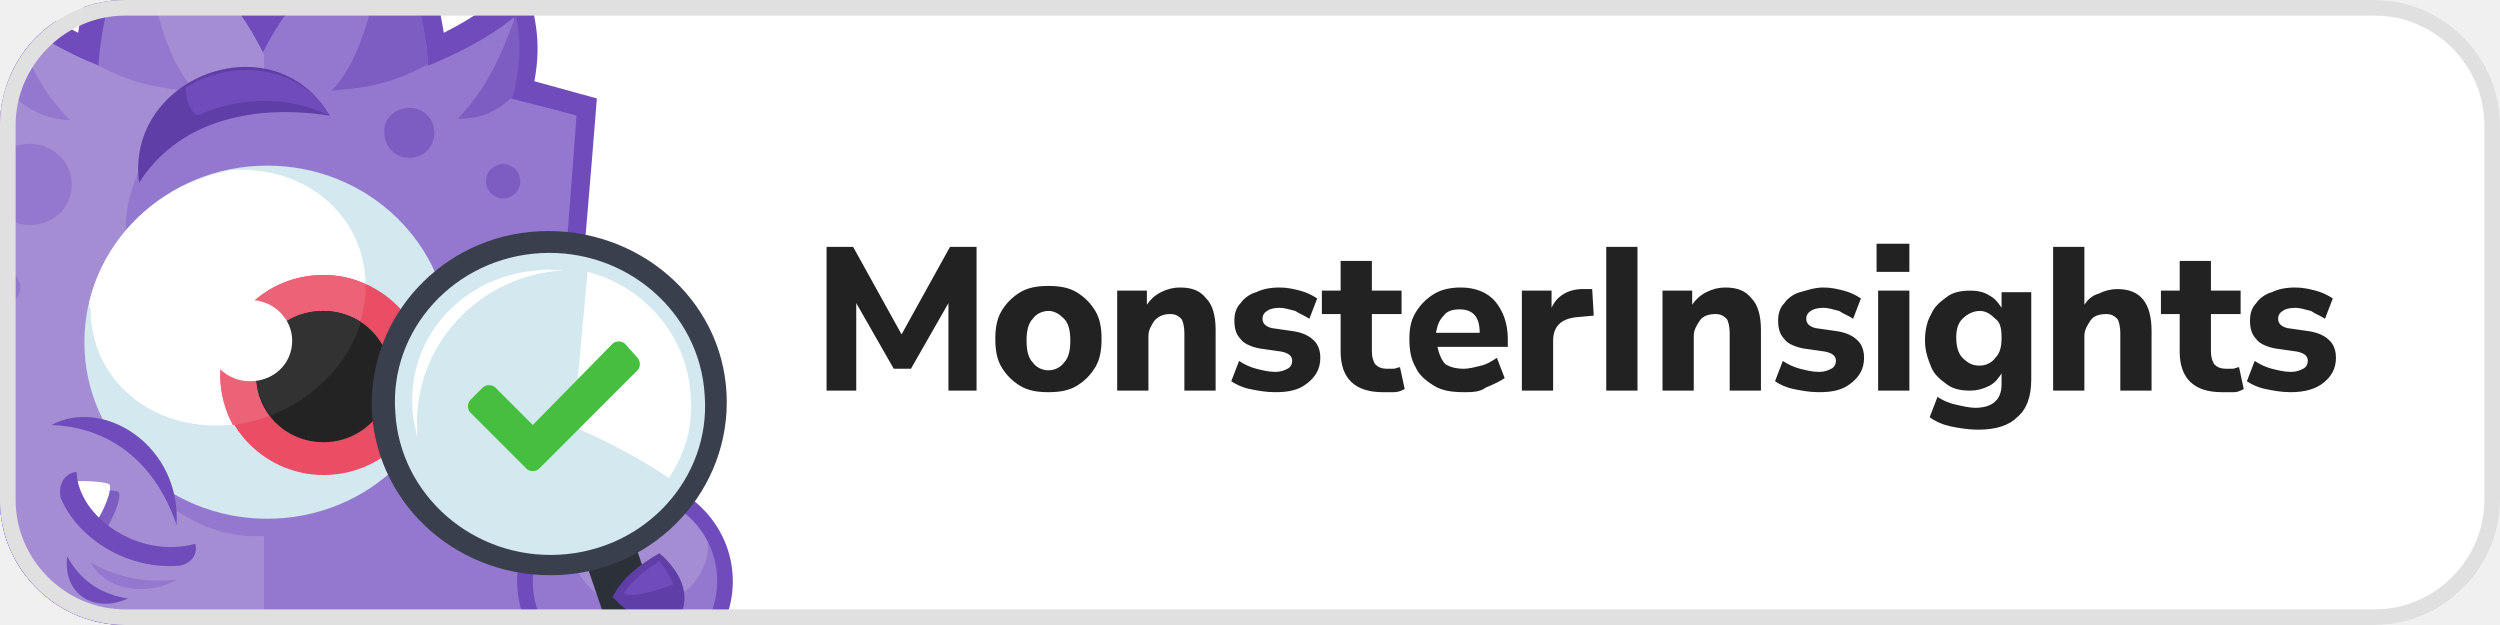
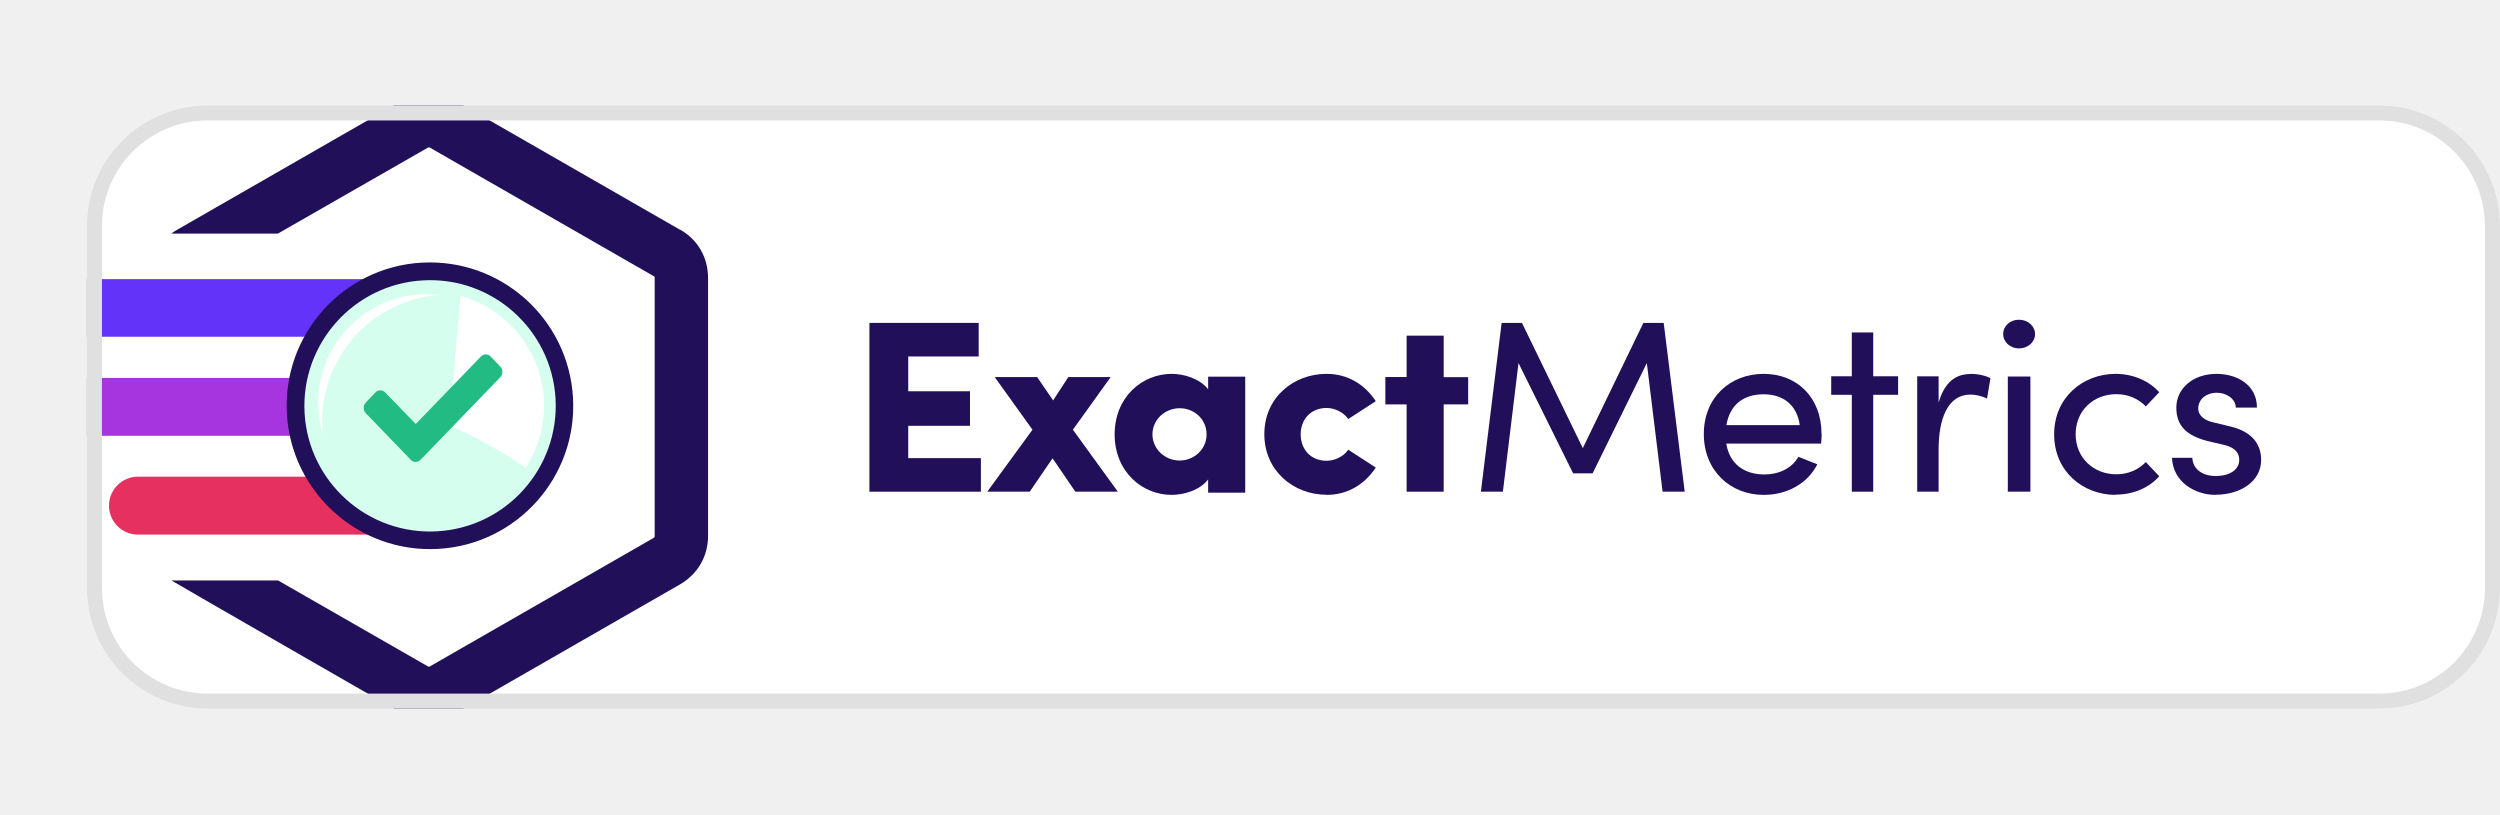
- <svg xmlns="http://www.w3.org/2000/svg" xmlns:xlink="http://www.w3.org/1999/xlink" width="160" height="40" version="1.1" id="Layer_1" x="0px" y="0px" viewBox="0 0 160 40" style="enable-background:new 0 0 160 40;" xml:space="preserve">
-   <style type="text/css">
- 	.st0{clip-path:url(#SVGID_00000052074645160200538270000007042186777931703428_);}
- 	.st1{fill:#FFFFFF;}
- 	.st2{fill:#222222;}
- 	.st3{fill:#6F4BBB;}
- 	.st4{fill:#7D5DC2;}
- 	.st5{fill:#9478CF;}
- 	.st6{fill:#A58DD4;}
- 	.st7{fill:#D3E8EF;}
- 	.st8{fill:#EA4E64;}
- 	.st9{fill:#EC6277;}
- 	.st10{fill:#232323;}
- 	.st11{fill:#323232;}
- 	.st12{fill:#5F3EA7;}
- 	.st13{fill:#2B3039;}
- 	.st14{fill:#393F4C;}
- 	.st15{fill:#46BF40;}
- 	.st16{fill:none;stroke:#E0E0E0;}
- </style>
-   <g>
-     <g>
-       <defs>
-         <path id="SVGID_1_" d="M8,0h144c4.4,0,8,3.6,8,8v24c0,4.4-3.6,8-8,8H8c-4.4,0-8-3.6-8-8V8C0,3.6,3.6,0,8,0z" />
-       </defs>
-       <clipPath id="SVGID_00000120549084214828064660000007291340498163833481_">
-         <use xlink:href="#SVGID_1_" style="overflow:visible;" />
-       </clipPath>
-       <g style="clip-path:url(#SVGID_00000120549084214828064660000007291340498163833481_);">
-         <path class="st1" d="M8,0h144c4.4,0,8,3.6,8,8v24c0,4.4-3.6,8-8,8H8c-4.4,0-8-3.6-8-8V8C0,3.6,3.6,0,8,0z" />
-         <path class="st2" d="M52.9,25v-9.2h1.7l3.1,5.6l3.1-5.6h1.7V25h-1.8v-5.6l-2.4,4.2h-1.1l-2.4-4.2V25H52.9z M67.1,25.1     c-0.7,0-1.3-0.1-1.8-0.4c-0.5-0.3-0.9-0.7-1.2-1.2c-0.3-0.5-0.4-1.1-0.4-1.8c0-0.7,0.1-1.3,0.4-1.8c0.3-0.5,0.7-0.9,1.2-1.2     c0.5-0.3,1.1-0.4,1.8-0.4s1.3,0.1,1.8,0.4c0.5,0.3,0.9,0.7,1.2,1.2c0.3,0.5,0.4,1.1,0.4,1.8c0,0.7-0.1,1.3-0.4,1.8     c-0.3,0.5-0.7,0.9-1.2,1.2C68.4,25,67.8,25.1,67.1,25.1z M67.1,23.7c0.4,0,0.8-0.2,1-0.5c0.3-0.3,0.4-0.8,0.4-1.4     c0-0.6-0.1-1.1-0.4-1.4c-0.3-0.3-0.6-0.5-1-0.5s-0.8,0.2-1,0.5c-0.3,0.3-0.4,0.8-0.4,1.4c0,0.6,0.1,1.1,0.4,1.4     C66.3,23.5,66.7,23.7,67.1,23.7z M71.5,25v-6.4h1.9v0.9c0.2-0.3,0.5-0.6,0.9-0.8c0.4-0.2,0.8-0.3,1.2-0.3c0.8,0,1.3,0.2,1.7,0.7     c0.4,0.4,0.6,1.1,0.6,2V25h-2v-3.7c0-0.4-0.1-0.8-0.2-0.9c-0.2-0.2-0.4-0.3-0.7-0.3c-0.4,0-0.7,0.1-1,0.4c-0.2,0.3-0.4,0.6-0.4,1     V25H71.5z M81.6,25.1c-0.6,0-1.1-0.1-1.6-0.2c-0.5-0.1-0.9-0.3-1.2-0.5l0.5-1.3c0.3,0.2,0.7,0.4,1.1,0.5c0.4,0.1,0.8,0.2,1.2,0.2     c0.4,0,0.6-0.1,0.8-0.2c0.2-0.1,0.3-0.3,0.3-0.5c0-0.3-0.2-0.5-0.7-0.6l-1.4-0.2c-0.5-0.1-1-0.3-1.2-0.6     c-0.3-0.3-0.4-0.7-0.4-1.2c0-0.4,0.1-0.8,0.4-1.1c0.2-0.3,0.6-0.6,1-0.7c0.4-0.2,0.9-0.3,1.5-0.3c0.5,0,0.9,0.1,1.3,0.2     c0.4,0.1,0.8,0.3,1.1,0.5l-0.5,1.3c-0.3-0.2-0.6-0.3-0.9-0.5c-0.4-0.1-0.7-0.2-1-0.2c-0.4,0-0.7,0.1-0.8,0.2     c-0.2,0.1-0.3,0.3-0.3,0.5c0,0.3,0.2,0.5,0.6,0.6l1.4,0.2c0.6,0.1,1,0.3,1.3,0.6c0.3,0.3,0.4,0.7,0.4,1.1c0,0.7-0.3,1.2-0.8,1.6     C83.1,25,82.4,25.1,81.6,25.1z M88.5,25.1c-1.8,0-2.7-0.9-2.7-2.6v-2.4h-1.2v-1.5h1.2v-1.9h2v1.9h1.9v1.5h-1.9v2.4     c0,0.4,0.1,0.6,0.2,0.8c0.2,0.2,0.4,0.3,0.8,0.3c0.1,0,0.2,0,0.4,0c0.1,0,0.3-0.1,0.4-0.1l0.3,1.4c-0.2,0.1-0.4,0.2-0.7,0.2     C89,25.1,88.7,25.1,88.5,25.1z M93.7,25.1c-0.8,0-1.4-0.1-1.9-0.4c-0.5-0.3-1-0.7-1.2-1.2c-0.3-0.5-0.4-1.1-0.4-1.8     c0-0.7,0.1-1.2,0.4-1.7c0.3-0.5,0.7-0.9,1.2-1.2c0.5-0.3,1.1-0.4,1.7-0.4c0.9,0,1.7,0.3,2.2,0.9c0.5,0.6,0.8,1.4,0.8,2.4v0.5H92     c0.1,0.5,0.3,0.9,0.5,1.1c0.3,0.2,0.7,0.3,1.2,0.3c0.3,0,0.7-0.1,1.1-0.2c0.4-0.1,0.7-0.3,1-0.5l0.5,1.3     c-0.3,0.2-0.7,0.4-1.2,0.6C94.7,25.1,94.2,25.1,93.7,25.1z M93.4,19.8c-0.4,0-0.8,0.1-1,0.4c-0.3,0.3-0.4,0.6-0.5,1.1h2.8     C94.7,20.3,94.3,19.8,93.4,19.8z M97.4,25v-6.4h1.9v1.1c0.3-0.7,1-1.2,2-1.2l0.6,0l0.1,1.7l-1.1,0.1c-1,0.1-1.5,0.6-1.5,1.5V25     H97.4z M102.8,25v-9.2h2V25H102.8z M106.4,25v-6.4h1.9v0.9c0.2-0.3,0.5-0.6,0.9-0.8c0.4-0.2,0.8-0.3,1.2-0.3     c0.8,0,1.3,0.2,1.7,0.7c0.4,0.4,0.6,1.1,0.6,2V25h-2v-3.7c0-0.4-0.1-0.8-0.2-0.9c-0.2-0.2-0.4-0.3-0.7-0.3c-0.4,0-0.8,0.1-1,0.4     c-0.2,0.3-0.4,0.6-0.4,1V25H106.4z M116.4,25.1c-0.6,0-1.1-0.1-1.6-0.2c-0.5-0.1-0.9-0.3-1.2-0.5l0.5-1.3     c0.3,0.2,0.7,0.4,1.1,0.5c0.4,0.1,0.8,0.2,1.2,0.2c0.4,0,0.6-0.1,0.8-0.2c0.2-0.1,0.3-0.3,0.3-0.5c0-0.3-0.2-0.5-0.7-0.6     l-1.4-0.2c-0.5-0.1-1-0.3-1.2-0.6c-0.3-0.3-0.4-0.7-0.4-1.2c0-0.4,0.1-0.8,0.4-1.1c0.2-0.3,0.6-0.6,1-0.7s0.9-0.3,1.5-0.3     c0.5,0,0.9,0.1,1.3,0.2c0.4,0.1,0.8,0.3,1.1,0.5l-0.5,1.3c-0.3-0.2-0.6-0.3-0.9-0.5c-0.4-0.1-0.7-0.2-1-0.2     c-0.4,0-0.7,0.1-0.8,0.2c-0.2,0.1-0.3,0.3-0.3,0.5c0,0.3,0.2,0.5,0.6,0.6l1.4,0.2c0.6,0.1,1,0.3,1.3,0.6c0.3,0.3,0.4,0.7,0.4,1.1     c0,0.7-0.3,1.2-0.8,1.6C117.9,25,117.2,25.1,116.4,25.1z M120.1,17.4v-1.8h2.1v1.8H120.1z M120.2,25v-6.4h2V25H120.2z      M126.6,27.5c-0.6,0-1.2-0.1-1.7-0.2c-0.5-0.1-1-0.3-1.4-0.6l0.5-1.3c0.3,0.2,0.7,0.4,1.2,0.5c0.4,0.1,0.9,0.2,1.2,0.2     c1.1,0,1.7-0.5,1.7-1.5v-0.7c-0.2,0.3-0.4,0.6-0.8,0.8c-0.4,0.2-0.8,0.3-1.2,0.3c-0.6,0-1.1-0.1-1.5-0.4c-0.4-0.3-0.8-0.6-1-1.1     c-0.2-0.5-0.4-1-0.4-1.7c0-0.6,0.1-1.2,0.4-1.7c0.2-0.5,0.6-0.8,1-1.1c0.4-0.3,0.9-0.4,1.5-0.4c0.5,0,0.9,0.1,1.2,0.3     c0.4,0.2,0.6,0.5,0.8,0.8v-1h1.9v5.6c0,1.1-0.3,1.9-0.9,2.4C128.6,27.2,127.8,27.5,126.6,27.5z M126.7,23.4c0.4,0,0.8-0.2,1-0.5     c0.3-0.3,0.4-0.7,0.4-1.3s-0.1-1-0.4-1.2c-0.3-0.3-0.6-0.5-1-0.5c-0.4,0-0.8,0.2-1.1,0.5c-0.3,0.3-0.4,0.7-0.4,1.2s0.1,1,0.4,1.3     S126.2,23.4,126.7,23.4z M131.4,25v-9.2h2v3.7c0.2-0.3,0.5-0.6,0.9-0.7c0.4-0.2,0.8-0.3,1.2-0.3c1.5,0,2.2,0.9,2.2,2.7V25h-2     v-3.7c0-0.4-0.1-0.8-0.2-0.9c-0.2-0.2-0.4-0.3-0.7-0.3c-0.4,0-0.8,0.1-1,0.4c-0.2,0.3-0.4,0.6-0.4,1V25H131.4z M142.2,25.1     c-1.8,0-2.7-0.9-2.7-2.6v-2.4h-1.2v-1.5h1.2v-1.9h2v1.9h1.9v1.5h-1.9v2.4c0,0.4,0.1,0.6,0.2,0.8c0.2,0.2,0.4,0.3,0.8,0.3     c0.1,0,0.2,0,0.4,0c0.1,0,0.3-0.1,0.4-0.1l0.3,1.4c-0.2,0.1-0.4,0.2-0.6,0.2C142.7,25.1,142.4,25.1,142.2,25.1z M146.6,25.1     c-0.6,0-1.1-0.1-1.6-0.2c-0.5-0.1-0.9-0.3-1.2-0.5l0.5-1.3c0.3,0.2,0.7,0.4,1.1,0.5c0.4,0.1,0.8,0.2,1.2,0.2     c0.4,0,0.6-0.1,0.8-0.2c0.2-0.1,0.3-0.3,0.3-0.5c0-0.3-0.2-0.5-0.7-0.6l-1.4-0.2c-0.5-0.1-1-0.3-1.2-0.6     c-0.3-0.3-0.4-0.7-0.4-1.2c0-0.4,0.1-0.8,0.4-1.1c0.2-0.3,0.6-0.6,1-0.7c0.4-0.2,0.9-0.3,1.5-0.3c0.5,0,0.9,0.1,1.3,0.2     c0.4,0.1,0.8,0.3,1.1,0.5l-0.5,1.3c-0.3-0.2-0.6-0.3-0.9-0.5c-0.4-0.1-0.7-0.2-1-0.2c-0.4,0-0.7,0.1-0.8,0.2     c-0.2,0.1-0.3,0.3-0.3,0.5c0,0.3,0.2,0.5,0.6,0.6l1.4,0.2c0.6,0.1,1,0.3,1.3,0.6c0.3,0.3,0.4,0.7,0.4,1.1c0,0.7-0.3,1.2-0.8,1.6     S147.5,25.1,146.6,25.1z" />
-         <path class="st3" d="M5.9,38.5l10,0l0,8.5l-9.8,0c-1.6-0.7-2.8-1.6-3.8-2.7C2.7,42.4,4,40,5.9,38.5z" />
-         <path class="st4" d="M6.5,39.2c-1.3,1.3-2.6,2.9-3.1,4.8c0.8,0.9,1.8,1.6,2.9,2.1l8.4,0l0-6.9L6.5,39.2z" />
-         <path class="st3" d="M27.9,38.5l-10,0l0,8.5l9.8,0c1.6-0.7,2.8-1.6,3.8-2.7C31.2,42.4,29.8,40,27.9,38.5z" />
-         <path class="st4" d="M27.4,39.2c1.3,1.3,2.6,2.9,3.1,4.8c-0.8,0.9-1.8,1.6-2.9,2.1l-8.4,0l0-6.9L27.4,39.2z" />
-         <path class="st3" d="M1.5,21.8l0,21.3c-3.8,0.5-8.2,0.3-11.4-2.1c0.1-2,0.3-3.9,0.6-5.8c0.7-3.3,2-6.4,4.2-8.9     C-3.1,24.2-1.1,23.1,1.5,21.8z" />
-         <path class="st5" d="M-8.8,40.6c2,1.5,6.7,1.9,9.3,1.6l0-18.7C-6.1,26.9-8.6,33-8.8,40.6z" />
-         <path class="st3" d="M-0.8,5.2c-0.4-2.8,0-4.2,0.6-6.7c1.8,1.5,3,2.5,5.2,3.6c0.4-2.7,1.4-5.2,2.8-7.6l0.8-1.4     c3.2,2.4,6,4.3,8.1,7.4c2.1-3.1,4.9-5,8.1-7.4l0.8,1.4c1.4,2.4,2.4,4.9,2.8,7.6c2.2-1.1,3.4-2.1,5.2-3.6c0.6,2.5,1.1,4,0.6,6.7     l4,1.1c-0.8,10.1-1.6,18.8-2.6,28.9c-0.1,1.4-0.3,2.8-0.4,4.2c0,0.4-0.5,1.1-2.7,1.1c-10.4,0.7-21.4,0.7-31.8,0     c-2.1,0-2.6-0.7-2.7-1.1c-0.2-1.4-0.3-2.8-0.4-4.3c-0.1-0.6-0.1-1.2-0.2-1.7c-0.9-9-1.7-18-2.5-27.1L-0.8,5.2L-0.8,5.2L-0.8,5.2z     " />
-         <path class="st5" d="M9.2-4.8C7.4-2,6.5,1.1,6.3,4.2C4.5,3.5,2.5,2.4,0.8,1.1C0.4,2.6,0.5,4.5,1,6.3c-1.5,0.3-2.8,0.7-4.2,1.1     c0.7,9.3,1.4,18.6,2.4,27.9c0.1,0.9,0.3,2.9,0.4,3.8c0.4,0.2,1.2,0.2,1.5,0.2c10.5,0.7,21.1,0.7,31.6,0c0.3,0,1.1,0,1.5-0.2     c0.1-0.9,0.3-2.9,0.4-3.8c0.9-9.3,1.6-18.6,2.3-27.9c-1.4-0.4-2.7-0.7-4.2-1.1c0.5-1.7,0.5-3.7,0.2-5.2c-1.7,1.4-3.8,2.4-5.5,3.1     c-0.2-3.1-1.1-6.1-2.9-9c-3.5,2.6-5.8,4.4-7.7,8.2C15-0.4,12.7-2.2,9.2-4.8L9.2-4.8L9.2-4.8z" />
-         <path class="st6" d="M9.2-4.8c0.3,4.1,1.3,8.7,3.4,10.7C9.8,5.6,8.4,5.3,6.3,4.2C4.5,3.5,2.5,2.4,0.8,1.1     c0.9,2.7,1.8,4.7,3.7,6.6C2.9,7.6,2,7.1,1,6.3c-1.5,0.3-2.8,0.7-4.2,1.1c0.7,9.3,1.4,18.6,2.4,27.9c0.1,0.9,0.3,2.9,0.4,3.8     c0.4,0.2,1.2,0.2,1.5,0.2c5.3,0.3,10.5,0.5,15.8,0.5l0-5.5c-8.2,0.6-15.6-11.9-7.1-20l-1.7,0.9c-0.2-1.3,0.2-3,0.8-4.3     c1.1-2.6,4.1-4.5,8-5l0-2.4C15-0.4,12.7-2.2,9.2-4.8z" />
-         <path class="st4" d="M29.3,7.6C31.1,5.7,32,3.8,33,1c0.4,1.5,0.3,3.5-0.2,5.2C31.8,7.1,30.9,7.6,29.3,7.6z M26.2,6.9     c0.9,0,1.6,0.7,1.6,1.6c0,0.9-0.7,1.6-1.6,1.6c-0.9,0-1.6-0.7-1.6-1.6C24.5,7.6,25.3,6.9,26.2,6.9z M32.2,10.5     c0.6,0,1.1,0.5,1.1,1.1c0,0.6-0.5,1.1-1.1,1.1c-0.6,0-1.1-0.5-1.1-1.1C31.1,11,31.6,10.5,32.2,10.5z M21.2,5.8     c2-1.9,3.1-6.5,3.3-10.7c1.7,2.8,2.7,5.9,2.9,9C25.4,5.2,23.9,5.6,21.2,5.8z" />
-         <path class="st5" d="M1.9,9.2c1.5,0,2.7,1.2,2.7,2.6c0,1.5-1.2,2.6-2.7,2.6s-2.7-1.2-2.7-2.6C-0.8,10.4,0.4,9.2,1.9,9.2z      M0.2,17.3c0.6,0,1.1,0.5,1.1,1.1c0,0.6-0.5,1.1-1.1,1.1c-0.6,0-1.1-0.5-1.1-1.1C-0.9,17.8-0.4,17.3,0.2,17.3z" />
-         <path class="st7" d="M17.1,10.6c6.5,0,11.7,5.1,11.7,11.3s-5.2,11.3-11.7,11.3c-6.5,0-11.7-5.1-11.7-11.3     C5.4,15.7,10.6,10.6,17.1,10.6z" />
-         <path class="st1" d="M5.7,19.4c1-4.3,4.5-7.6,9-8.5c4.8-0.4,8.7,2.9,8.7,7.4c0,4.5-4,8.5-8.8,8.9c-4.9,0.4-8.8-2.9-8.8-7.4     C5.7,19.6,5.7,19.5,5.7,19.4z" />
-         <path class="st8" d="M20.7,17.6c3.6,0,6.6,2.9,6.6,6.4c0,3.5-2.9,6.4-6.6,6.4c-3.6,0-6.6-2.9-6.6-6.4     C14.1,20.5,17,17.6,20.7,17.6z" />
-         <path class="st9" d="M20.7,17.6c1,0,1.9,0.2,2.7,0.6l0,0.1c0,4.4-3.7,8.3-8.5,8.9c-0.5-0.9-0.8-2-0.8-3.1     C14.1,20.5,17,17.6,20.7,17.6z" />
-         <path class="st10" d="M20.7,19.9c2.4,0,4.3,1.9,4.3,4.2c0,2.3-1.9,4.2-4.3,4.2c-2.4,0-4.3-1.9-4.3-4.2     C16.4,21.7,18.3,19.9,20.7,19.9z" />
-         <path class="st11" d="M20.7,19.9c0.9,0,1.7,0.3,2.4,0.7c-0.8,2.7-3,4.9-5.8,6c-0.5-0.7-0.9-1.6-0.9-2.5     C16.4,21.7,18.3,19.9,20.7,19.9z" />
-         <path class="st1" d="M16,19.2c1.5,0,2.7,1.2,2.7,2.6c0,1.5-1.2,2.6-2.7,2.6c-1.5,0-2.7-1.2-2.7-2.6C13.3,20.4,14.5,19.2,16,19.2z     " />
-         <path class="st3" d="M3.3,27.2c3.3-1.8,8.3,1.3,8,6.4C8.1,32.6,4.7,29.7,3.3,27.2z" />
-         <path class="st6" d="M3.3,27.2c3,0.1,6.4,1.7,8,6.4C7.5,33.1,3.9,30.3,3.3,27.2z" />
-         <path class="st4" d="M4.9,31.4c0.4-0.1,2.5-0.1,2.7,0.1c0.2,0.3-0.3,1.6-0.9,2.5C5.9,33.4,5.3,32.6,4.9,31.4z" />
-         <path class="st1" d="M4.3,30.9C4.7,30.7,6.8,30.8,7,31c0.2,0.3-0.3,1.6-0.9,2.5C5.3,32.9,4.6,32.1,4.3,30.9z" />
-         <path class="st3" d="M4.9,30.2c0.1,2.9,4,5.6,7.6,4.6c0.2,0.8-0.4,1.3-1,1.4c-3.3,0.3-6.5-1.7-7.6-4.3C3.7,31.2,4,30.3,4.9,30.2z     " />
-         <path class="st3" d="M4.3,35.6c0.9,1.7,2.4,2.5,3.9,2.7C6,39.3,4,38,4.3,35.6z" />
-         <path class="st5" d="M5.8,36c1.8,1,3.5,1.3,5.5,1.1C9.8,38,7,38.1,5.8,36z" />
-         <path class="st12" d="M21.1,7.4C17.5,1.3,8,4.9,8.9,11.7C11.3,7.9,15.9,6.6,21.1,7.4z" />
-         <path class="st3" d="M21.1,7.4c-2-3.4-6.4-3.6-9.2-1.8c0,0.8,0.2,1.4,0.7,1.8C14.9,6.4,17.9,5.9,21.1,7.4z" />
-         <path class="st3" d="M40,30.5c3.8,0,6.9,3,6.9,6.7c0,3.7-3.1,6.7-6.9,6.7c-3.8,0-6.9-3-6.9-6.7C33.1,33.5,36.2,30.5,40,30.5z" />
-         <path class="st5" d="M40,31.5c3.3,0,5.9,2.5,5.9,5.7c0,3.1-2.6,5.7-5.9,5.7c-3.3,0-5.9-2.5-5.9-5.7S36.8,31.5,40,31.5z" />
-         <path class="st6" d="M40,31.5c2.3,0,4.3,1.3,5.3,3.2c0.2,3-3.5,5.1-6,4.1c-1.8-1-3.1-2.8-3.1-5c0-0.4,0-0.7,0.1-1     C37.4,32,38.7,31.5,40,31.5z" />
-         <path class="st13" d="M37.6,36.3c-0.3-0.8,2.9-1.8,3.2-1l3.1,9.1c0.3,0.8-2.9,1.8-3.2,1L37.6,36.3z" />
-         <path class="st12" d="M42.2,35.4c-1.2,0.7-2.3,1.5-3,2.8c1.1,1.2,2.4,1.9,4,1.7C44.4,38.4,43.7,36.7,42.2,35.4z" />
-         <path class="st3" d="M43.1,37.4c-0.2-0.5-0.5-1-0.9-1.5c-0.9,0.6-1.7,1.2-2.3,2.1C40.5,38.2,41.5,38,43.1,37.4z" />
-         <path class="st12" d="M43.3,39c-1.2,0.7-2.3,1.5-3,2.8c1.1,1.2,2.4,1.9,4,1.7C45.6,42.1,44.9,40.3,43.3,39z" />
-         <path class="st3" d="M44.3,40.9c-0.2-0.5-0.5-1-0.9-1.5c-0.9,0.6-1.7,1.2-2.3,2.1C41.7,41.7,42.7,41.5,44.3,40.9z" />
-         <path class="st12" d="M36.9,39.4c1.2-0.3,2.2-0.5,3.5-0.1c0.2,1.3-0.2,2.5-1.2,3.3C37.5,42.4,36.8,41,36.9,39.4z" />
-         <path class="st3" d="M37.6,41c-0.2-0.4-0.3-0.9-0.4-1.4c0.9-0.2,1.8-0.3,2.7-0.1C39.6,39.9,38.9,40.4,37.6,41z" />
-         <path class="st14" d="M34.5,14.8c-6.2,0.3-11,5.5-10.7,11.6c0.4,6.1,5.7,10.7,12,10.4c6.2-0.3,11-5.5,10.7-11.6     S40.8,14.5,34.5,14.8z" />
-         <path class="st7" d="M34.6,16.2c-5.5,0.3-9.7,4.9-9.3,10.2c0.3,5.3,5,9.4,10.5,9.1c5.5-0.3,9.7-4.9,9.3-10.2     C44.8,20,40.1,15.9,34.6,16.2z" />
-         <path class="st1" d="M42.8,30.6c1-1.5,1.6-3.3,1.4-5.3c-0.2-3.8-3-7-6.6-7.9c-0.3,3.3-0.6,6.6-0.9,9.9     C37.9,27.8,41,29.3,42.8,30.6z" />
-         <path class="st1" d="M34.5,17.3c-4.8,0.3-8.4,4.2-8.1,8.8c0,0.7,0.2,1.3,0.3,1.9c0-0.1,0-0.3,0-0.4c-0.3-5.4,3.9-10,9.4-10.3l0,0     C35.6,17.3,35.1,17.2,34.5,17.3z" />
-         <path class="st15" d="M33.7,30c0.2,0.2,0.6,0.2,0.8,0l6.3-6.3c0.2-0.2,0.2-0.6,0-0.8L40,22c-0.2-0.2-0.6-0.2-0.8,0l-5.1,5.2     l-2.4-2.4c-0.2-0.2-0.6-0.2-0.8,0l-0.8,0.8c-0.2,0.2-0.2,0.6,0,0.8L33.7,30z" />
-       </g>
+ <svg xmlns="http://www.w3.org/2000/svg" width="178" height="58" viewBox="0 0 785 197" fill="none">
+   <g clip-path="url(#clip0_318_8)">
+     <path d="M747.114 3.694H65.164C44.24 3.694 27.278 20.656 27.278 41.58V155.238C27.278 176.162 44.24 193.125 65.164 193.125H747.114C768.038 193.125 785 176.162 785 155.238V41.58C785 20.656 768.038 3.694 747.114 3.694Z" fill="white" />
+     <mask id="mask0_318_8" style="mask-type:alpha" maskUnits="userSpaceOnUse" x="27" y="3" width="758" height="191">
+       <path d="M747.114 3.694H65.164C44.24 3.694 27.278 20.656 27.278 41.58V155.238C27.278 176.162 44.24 193.125 65.164 193.125H747.114C768.038 193.125 785 176.162 785 155.238V41.58C785 20.656 768.038 3.694 747.114 3.694Z" fill="white" />
+     </mask>
+     <g mask="url(#mask0_318_8)">
+       <path d="M43.321 120.289H101.097C108.296 131.181 120.656 138.474 134.674 138.474H43.321C38.301 138.474 34.228 134.401 34.228 129.381C34.228 124.361 38.301 120.289 43.321 120.289Z" fill="#E63060" />
+       <path d="M25.231 107.454C20.211 107.454 16.138 103.382 16.138 98.362C16.138 93.342 20.211 89.269 25.231 89.269H95.652C94.989 92.158 94.61 95.236 94.61 98.362C94.61 101.487 94.989 104.518 95.652 107.454H25.231Z" fill="#A735DF" />
+       <path d="M7.093 76.435C2.073 76.435 -2 72.362 -2 67.343C-2 62.323 2.073 58.25 7.093 58.25H132.448C132.164 58.25 131.88 58.25 131.596 58.297H131.454C131.17 58.297 130.885 58.344 130.507 58.344H130.365C130.08 58.344 129.844 58.392 129.559 58.392H129.417C129.133 58.439 128.849 58.439 128.565 58.534H128.328C127.76 58.581 127.144 58.771 126.576 58.818H126.339C126.055 58.96 125.818 59.008 125.534 59.008H125.297L124.634 59.197L124.398 59.292C124.113 59.339 123.877 59.434 123.592 59.529H123.45C123.45 59.529 123.024 59.718 122.787 59.813H122.503L121.84 60.097H121.556C121.272 60.239 121.035 60.286 120.751 60.476H120.609L120.041 60.76L119.756 60.902C119.756 60.902 119.33 61.139 119.093 61.186L118.809 61.328L118.288 61.565L118.004 61.707C118.004 61.707 117.578 61.944 117.341 61.991L117.057 62.133L116.631 62.37L116.11 62.654L115.684 62.891L115.305 63.128L114.926 63.364L114.405 63.649L114.121 63.885L113.742 64.122L113.221 64.406L112.842 64.643L112.605 64.785C112.179 65.069 111.658 65.448 111.232 65.732H111.185C110.901 66.016 110.616 66.253 110.285 66.443H110.238C109.811 66.869 109.29 67.248 108.864 67.579V67.674C105.881 70.137 103.276 73.073 101.145 76.34H7.093V76.435Z" fill="#6433F9" />
+       <path d="M177.011 98.362C177.011 74.967 158.068 56.024 134.674 56.024C111.279 56.024 92.336 74.967 92.336 98.362C92.336 121.757 111.279 140.7 134.674 140.7C158.068 140.7 177.011 121.709 177.011 98.362ZM98.682 98.362C98.682 78.472 114.783 62.417 134.626 62.417C154.469 62.417 170.571 78.519 170.571 98.362C170.571 118.205 154.469 134.306 134.626 134.306C114.783 134.306 98.682 118.157 98.682 98.362Z" fill="#210F59" />
+       <path d="M213.477 42.717L143.293 2.415C137.752 -0.805 131.454 -0.805 125.866 2.415L55.682 42.717C55.019 43.095 54.356 43.522 53.787 43.948H87.269L134.295 17.001C134.295 17.001 134.579 16.859 134.674 16.859C134.769 16.859 134.958 16.907 135.053 17.001L205.237 57.303C205.237 57.303 205.474 57.445 205.521 57.539C205.569 57.682 205.569 57.918 205.569 57.966V138.853C205.569 138.853 205.569 139.231 205.521 139.279C205.521 139.326 205.284 139.421 205.237 139.516L135.053 179.817C135.053 179.817 134.769 179.959 134.674 179.959C134.579 179.959 134.39 179.912 134.295 179.817L87.317 152.87H53.835C54.403 153.297 125.913 194.403 125.913 194.403C131.454 197.623 137.752 197.623 143.341 194.403L213.525 154.102C219.113 150.834 222.333 145.293 222.333 138.853V57.966C222.333 51.478 219.16 45.889 213.572 42.717H213.477Z" fill="#210F59" />
+       <path d="M134.675 115.174C143.957 115.174 151.439 107.644 151.439 98.409C151.439 89.174 143.909 81.644 134.675 81.644C125.44 81.644 117.91 89.174 117.91 98.409C117.91 107.644 125.44 115.174 134.675 115.174Z" fill="#210F59" />
+       <path d="M285.187 114.46V104.308H304.574V93.467H285.187V82.54H307.306V72H273V125H308V114.46H285.187Z" fill="#210F59" />
+       <path d="M351 125L336.887 105.532L348.756 89H335.463L330.673 96.338L325.666 89H312.331L324.199 105.532L310 125H323.336L330.5 114.511L337.664 125H350.957H351Z" fill="#210F59" />
+       <path d="M379.355 88.874V92.848C376.654 89.398 371.651 88 367.888 88C358.722 88 350 95.207 350 107C350 118.793 358.722 126 367.888 126C371.695 126 376.699 124.602 379.355 121.152V125.301H391V88.874H379.355ZM370.411 115.211C365.807 115.211 361.866 111.63 361.866 107C361.866 102.37 365.807 98.788 370.411 98.788C375.016 98.788 378.868 102.283 378.868 107C378.868 111.717 374.928 115.211 370.411 115.211Z" fill="#210F59" />
+       <path d="M416.515 126C423.345 126 428.564 122.561 432 117.425L423.345 111.81C421.903 113.986 419.018 115.292 416.6 115.292C411.424 115.292 408.412 111.549 408.412 106.978C408.412 102.408 411.467 98.708 416.6 98.708C419.018 98.708 421.903 100.014 423.345 102.19L432 96.575C428.606 91.439 423.345 88 416.515 88C406.206 88 397 95.4 397 106.935C397 118.47 406.206 125.956 416.515 125.956V126Z" fill="#210F59" />
+       <path d="M453.314 88.995V76H441.676V88.995H435V97.586H441.676V125H453.314V97.586H461V89.038H453.314V88.995Z" fill="#210F59" />
+       <path d="M529 125L522.4 72H516.018L497 111.32L477.896 72H471.513L465 125H471.904L476.81 84.605L493.961 119.235H500.083L517.103 84.605L522.053 125H528.957H529Z" fill="#210F59" />
+       <path d="M571.956 106.891C571.956 95.329 564.206 88 553.785 88C543.363 88 535 95.329 535 106.891C535 118.452 543.363 126 553.785 126C560.834 126 567.402 122.728 570.643 116.402L564.688 114.046C562.63 117.711 558.514 119.587 554.047 119.587C547.786 119.587 543.101 116.402 542.05 109.901H571.825C571.912 108.898 572 107.894 572 106.847L571.956 106.891ZM542.093 104.099C543.188 97.555 547.567 94.413 553.785 94.413C560.002 94.413 564.293 97.86 565.125 104.099H542.093Z" fill="#210F59" />
+       <path d="M596 88.759H588.195V75H581.468V88.759H575V94.575H581.468V125H588.195V94.575H596V88.759Z" fill="#210F59" />
+       <path d="M618.747 88.043C613.993 88.043 610.566 90.689 608.724 97.022V88.781H602V125H608.724V111.727C608.724 102.184 611.551 94.506 618.704 94.506C620.074 94.506 622.002 94.81 623.929 95.764L625 89.388C623.929 88.694 621.317 88 618.79 88L618.747 88.043Z" fill="#210F59" />
+       <path d="M633.955 80.007C636.727 80.007 639 78.058 639 75.504C639 72.949 636.727 71 633.955 71C631.182 71 629 72.949 629 75.504C629 78.058 631.273 80.007 633.955 80.007ZM630.455 125H637.545V88.841H630.455V125Z" fill="#210F59" />
+       <path d="M664.318 125.913C669.954 125.913 674.859 123.729 678 120.147L673.784 115.692C671.546 118.051 668.319 119.536 664.533 119.536C657.477 119.536 651.755 114.469 651.755 106.956C651.755 99.444 657.434 94.377 664.533 94.377C668.319 94.377 671.546 95.862 673.784 98.221L678 93.766C674.859 90.271 669.911 88 664.318 88C653.992 88 645 95.425 645 107C645 118.575 653.992 126 664.318 126V125.913Z" fill="#210F59" />
+       <path d="M695.713 125.956C703.386 125.956 710 121.812 710 115.049C710 110.905 708.016 106.367 700.387 104.535L694.964 103.226C692.583 102.703 690.246 101.35 690.246 98.863C690.246 96.071 692.627 93.933 696.154 93.933C699.065 93.933 701.975 95.809 702.063 98.602H708.677C708.677 91.272 702.195 88 695.978 88C688.57 88 683.367 92.625 683.367 98.602C683.367 104.579 686.894 107.414 693.068 109.072L698.094 110.25C701.005 110.861 703.121 112.257 703.121 115.006C703.121 117.972 700.343 120.067 695.713 120.067C691.083 120.067 688.482 117.493 688.394 114.351H682C682.309 121.855 689.099 126 695.713 126V125.956Z" fill="#210F59" />
    </g>
-     <path class="st16" d="M8,0.5h144c4.1,0,7.5,3.4,7.5,7.5v24c0,4.1-3.4,7.5-7.5,7.5H8c-4.1,0-7.5-3.4-7.5-7.5V8   C0.5,3.9,3.9,0.5,8,0.5z" />
+     <path d="M747.114 6.062H65.164C45.548 6.062 29.646 21.964 29.646 41.58V155.238C29.646 174.855 45.548 190.757 65.164 190.757H747.114C766.73 190.757 782.632 174.855 782.632 155.238V41.58C782.632 21.964 766.73 6.062 747.114 6.062Z" stroke="#E0E0E0" stroke-width="4.736" />
+     <g clip-path="url(#clip1_318_8)">
+       <path d="M132.418 53.082C107.635 54.474 88.65 75.756 90.079 100.558C91.509 125.36 112.798 144.351 137.582 142.959C162.365 141.568 181.35 120.285 179.921 95.483C178.491 70.681 157.282 51.69 132.418 53.082Z" fill="#210F59" />
+       <path d="M132.776 58.648C111.09 59.876 94.409 78.539 95.64 100.312C96.871 122.004 115.538 138.703 137.304 137.434C158.989 136.206 175.671 117.543 174.44 95.769C173.169 74.078 154.541 57.379 132.776 58.648Z" fill="#D5FEEF" />
+       <path d="M165.026 117.543C169.038 111.363 171.183 103.914 170.785 95.974C169.872 80.258 158.989 67.488 144.612 63.518C143.46 77.106 142.268 90.449 140.997 104.16C145.803 106.083 158.155 112.304 165.026 117.584V117.543Z" fill="white" />
+       <path d="M132.18 63.027C113.274 64.091 98.817 80.299 99.969 99.207C100.168 101.868 100.565 104.487 101.319 106.902C101.24 106.37 101.2 105.797 101.2 105.224C99.969 83.246 116.69 64.46 138.614 63.191H138.813C136.708 63.027 134.444 62.904 132.22 63.027H132.18Z" fill="white" />
+       <path d="M128.923 114.965C129.757 115.865 131.227 115.865 132.061 114.965L157.123 89.016C157.957 88.116 157.957 86.643 157.123 85.742L154.065 82.55C153.23 81.649 151.84 81.649 151.006 82.55L130.552 103.75L120.94 93.846C120.106 92.945 118.716 92.945 117.882 93.846L114.824 97.038C113.989 97.939 113.989 99.412 114.824 100.312L128.963 114.965H128.923Z" fill="#22BB84" />
+     </g>
  </g>
+   <defs>
+     <clipPath id="clip0_318_8">
+       <rect width="785" height="196.818" fill="white" />
+     </clipPath>
+     <clipPath id="clip1_318_8">
+       <rect width="90" height="90" fill="white" transform="translate(90 53)" />
+     </clipPath>
+   </defs>
</svg>
